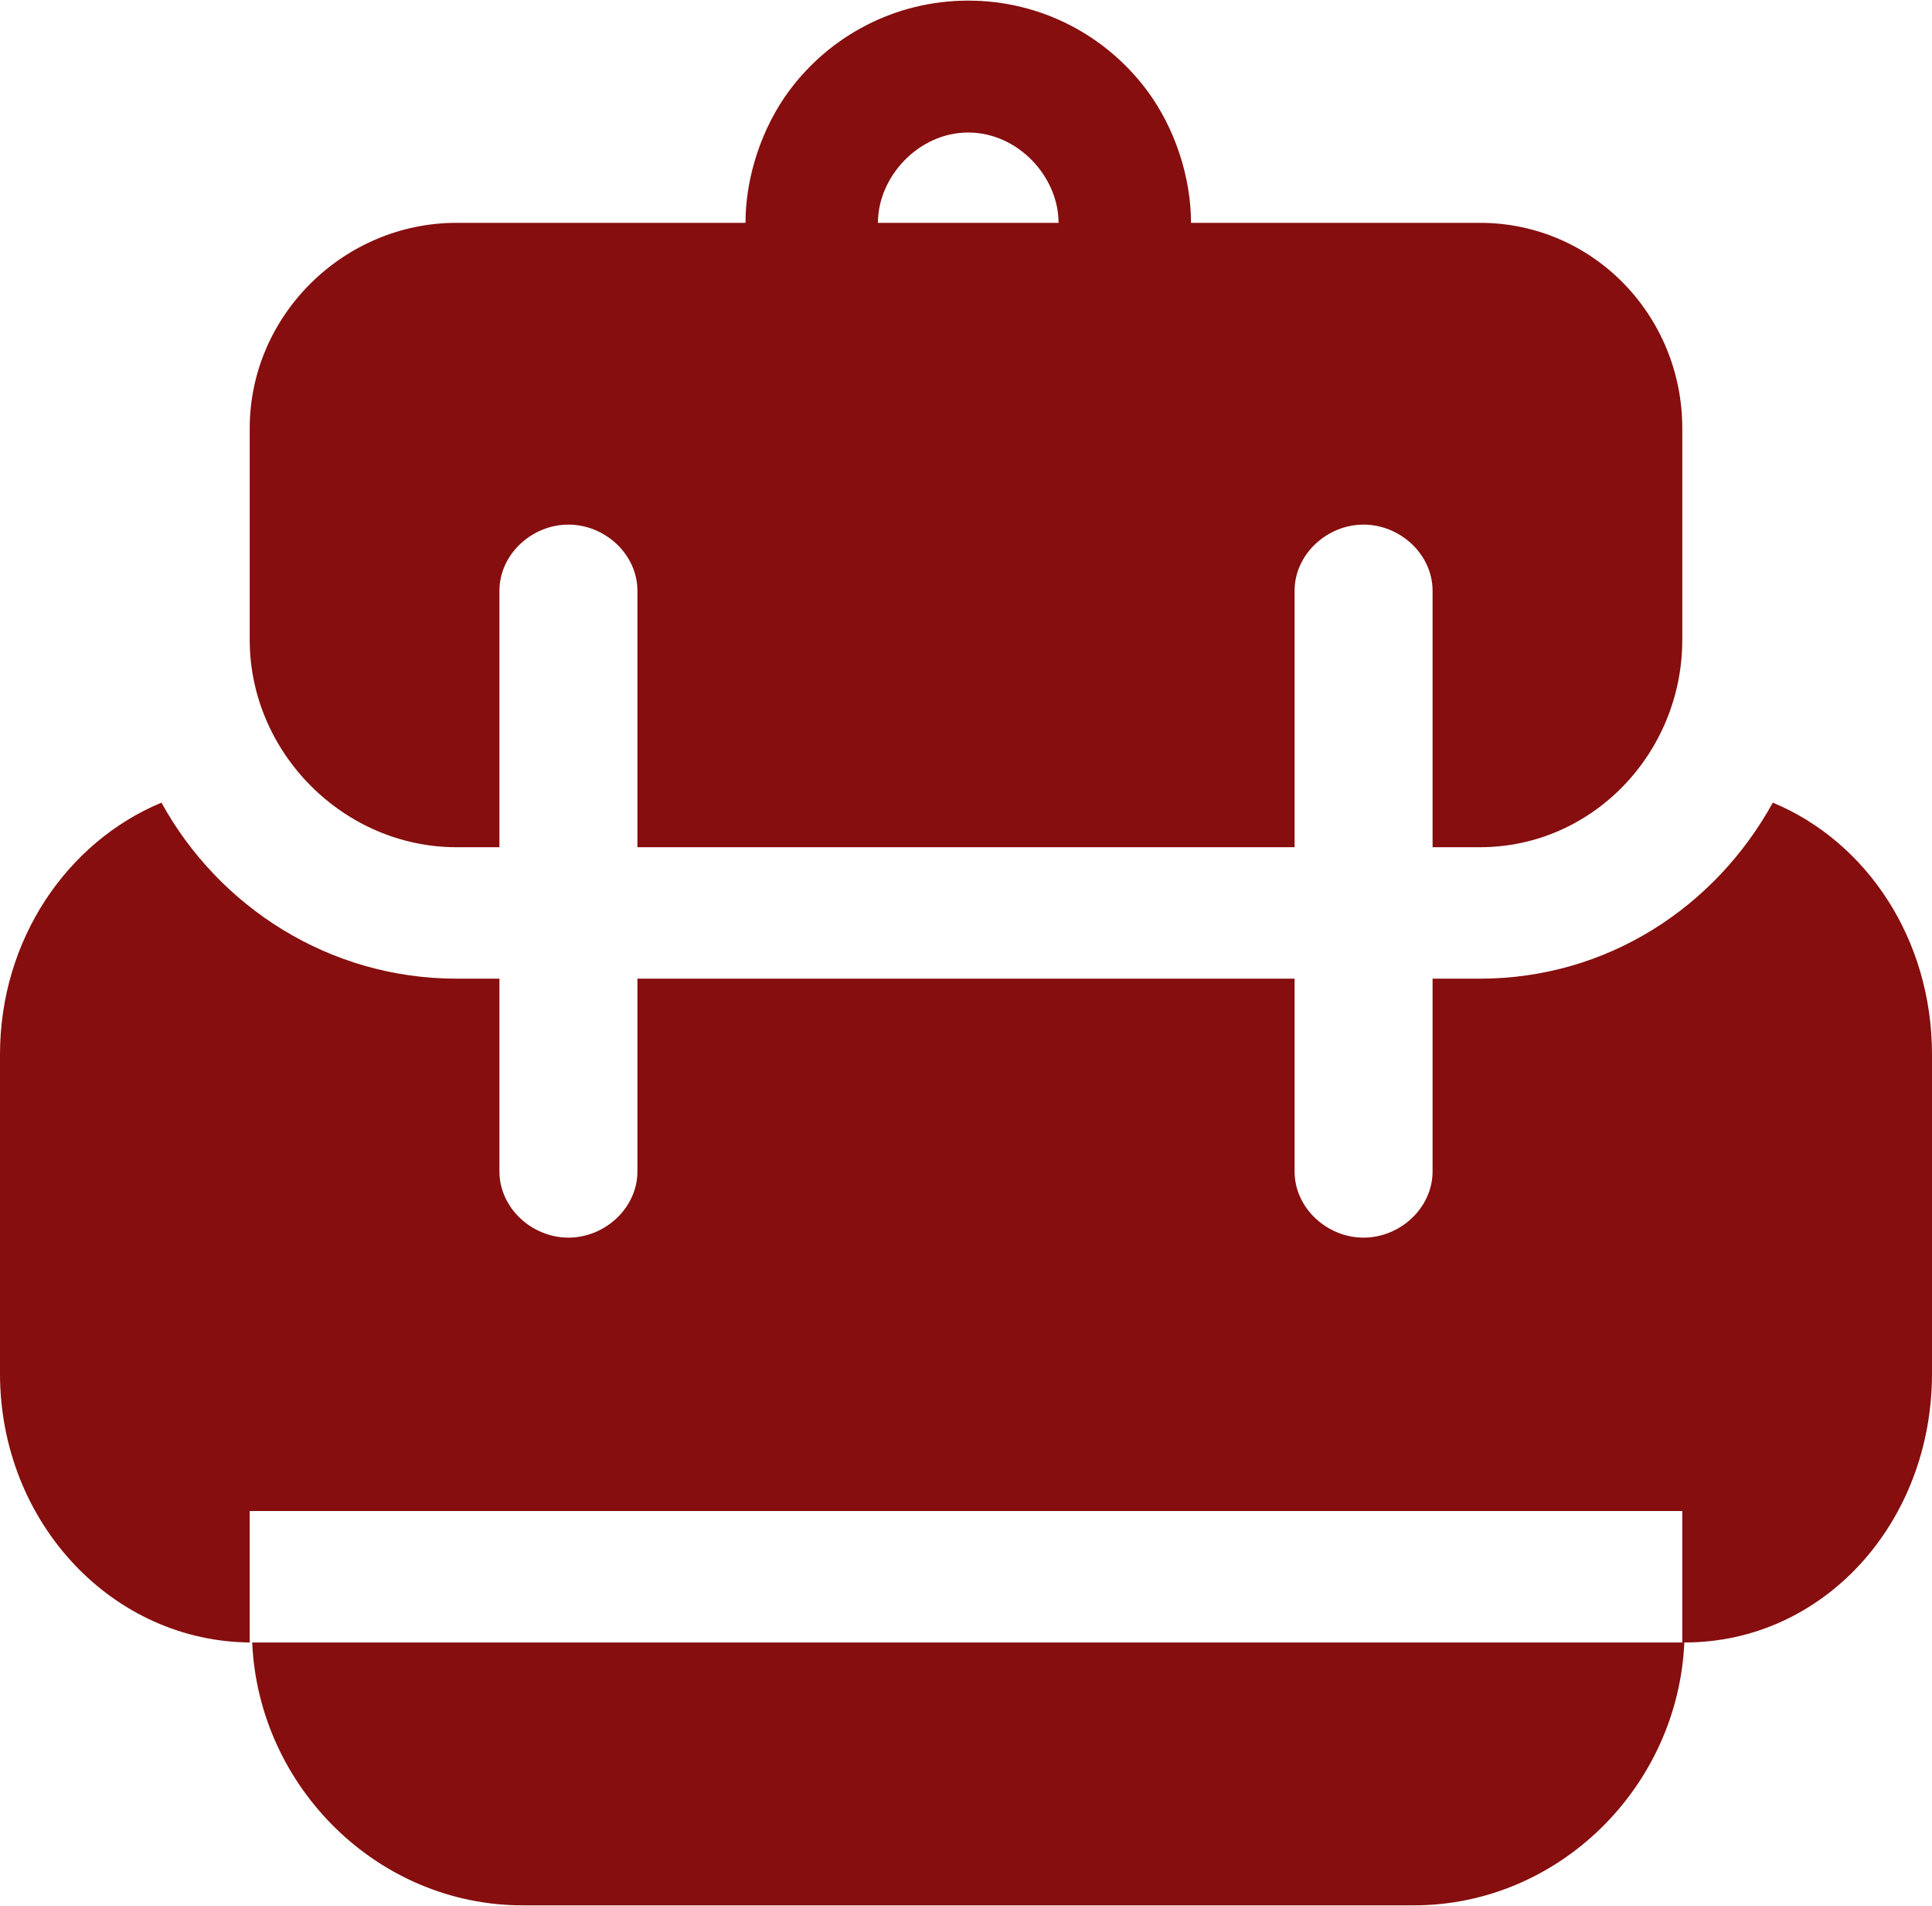
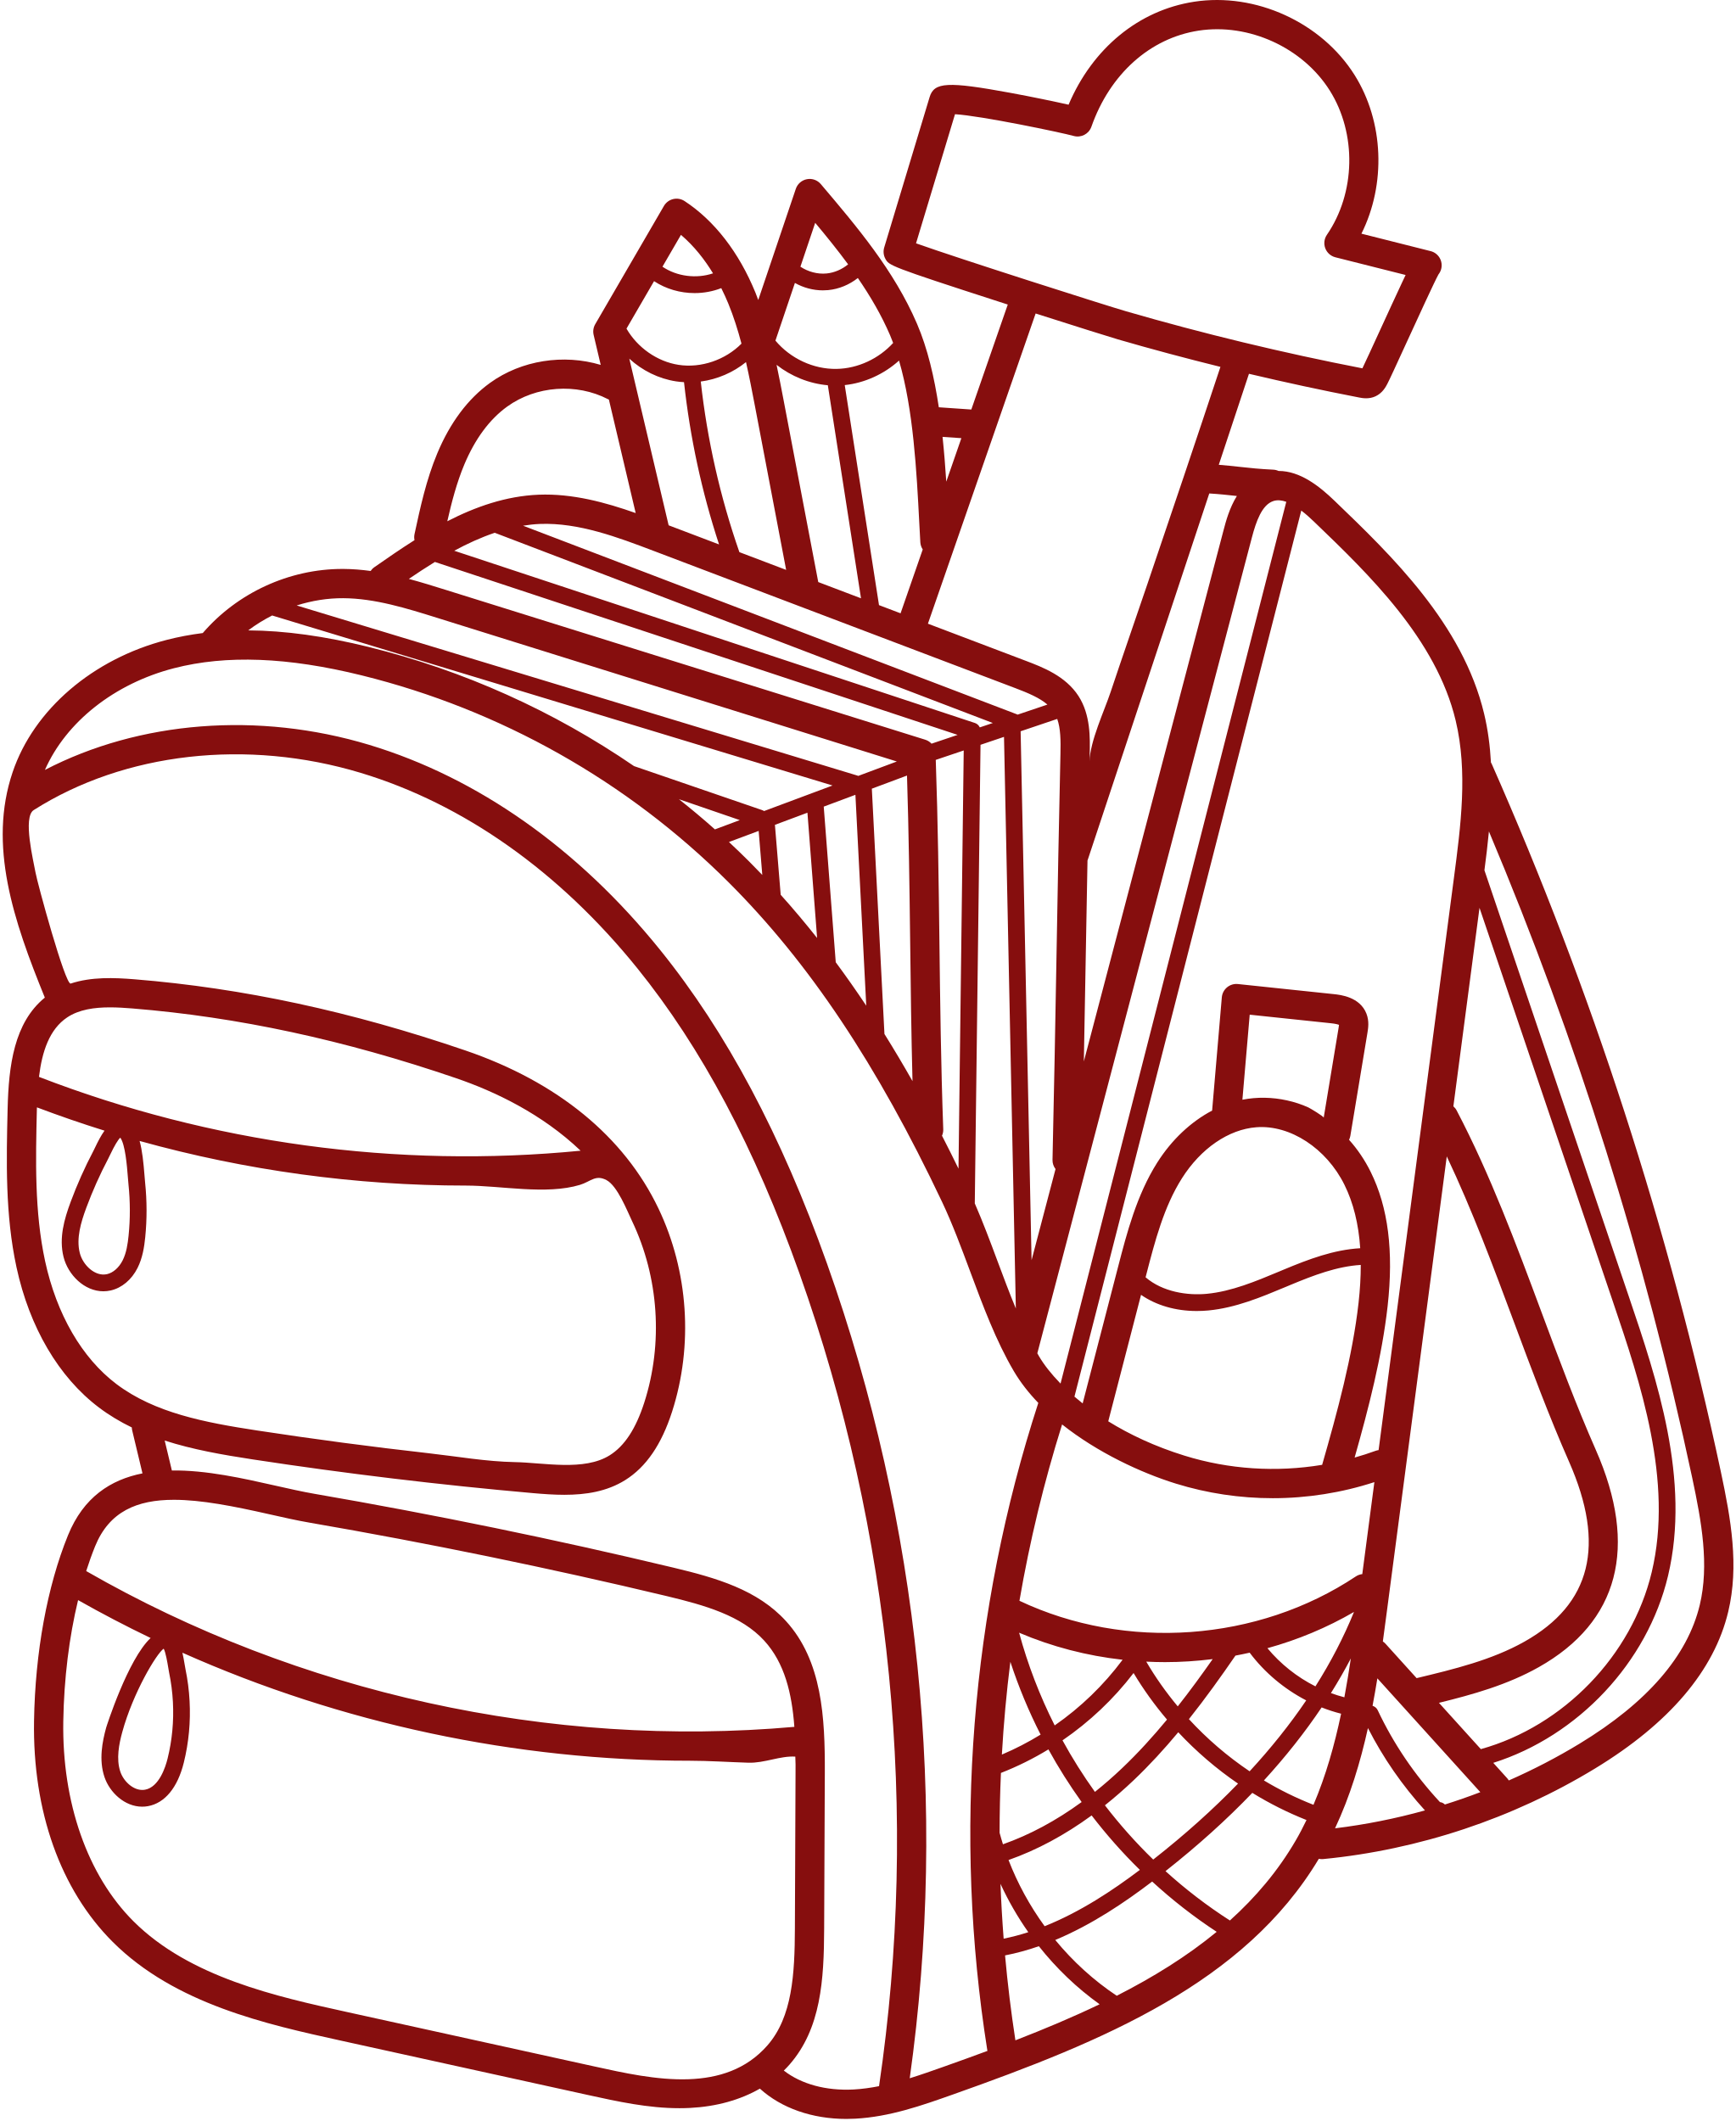
- <svg xmlns="http://www.w3.org/2000/svg" width="294" height="290" viewBox="0 0 294 290" fill="none">
-   <path d="M269.775 122.122C261.043 137.995 244.573 148.905 225.212 148.905H218V160.436V178.229C218 183.795 213.064 188.309 207.498 188.309C201.932 188.309 197 183.795 197 178.229V148.905H97V178.229C97 183.795 92.065 188.309 86.501 188.309C80.935 188.309 76 183.795 76 178.229V160.436V148.905H69.474C50.113 148.905 33.302 137.995 24.569 122.122C10.191 128.106 0 142.981 0 160.437V208.994C0 231.668 17.165 249.906 38.326 249.906H38V248.387V229.906H256V248.387V249.906H256.358C277.519 249.906 294 231.668 294 208.994V160.437C294 142.982 284.152 128.108 269.775 122.122Z" fill="#860E0E" />
-   <path d="M79.554 289.905H215.132C237.192 289.905 255.342 271.905 256.31 249.905H38.376C39.344 271.905 57.494 289.905 79.554 289.905Z" fill="#860E0E" />
-   <path d="M113.445 33.905H69.474C52.299 33.905 38 47.992 38 65.167V97.351C38 114.526 52.299 128.906 69.474 128.906H76V89.901C76 84.333 80.935 79.821 86.501 79.821C92.065 79.821 97 84.333 97 89.901V128.905H197V89.901C197 84.333 201.932 79.821 207.498 79.821C213.064 79.821 218 84.333 218 89.901V128.905H225.212C242.387 128.905 256 114.525 256 97.35V65.167C256 47.992 242.387 33.905 225.212 33.905H181.24C181.24 26.905 178.761 19.446 174.578 13.808C168.396 5.477 158.489 0.094 147.341 0.094C136.194 0.094 126.288 5.463 120.107 13.793C115.924 19.433 113.445 26.905 113.445 33.905ZM161.086 33.905H133.6C133.6 26.905 139.764 20.164 147.341 20.164C154.92 20.164 161.086 26.905 161.086 33.905Z" fill="#860E0E" />
+ <svg xmlns="http://www.w3.org/2000/svg" width="558" height="682" viewBox="0 0 558 682" fill="none">
+   <path d="M553.274 473.221C536.624 395.165 511.829 318.57 479.579 245.562C479.517 245.426 479.434 245.312 479.361 245.182C479.07 239.927 478.405 234.677 477.167 229.504C470.269 200.623 447.403 178.64 429.027 160.982C424.208 156.351 418.033 151.423 411.068 151.433C410.537 151.194 409.96 151.043 409.342 151.017C405.032 150.82 401.867 150.477 398.519 150.108C396.424 149.879 394.288 149.65 391.855 149.453L401.56 120.192C413.313 122.968 425.144 125.525 436.986 127.818C437.49 127.917 438.285 128.067 439.226 128.067C439.678 128.067 440.162 128.031 440.661 127.937C440.671 127.937 440.681 127.932 440.692 127.932C441.243 127.823 441.778 127.646 442.267 127.418C444.497 126.378 445.542 124.397 446.046 123.436C446.743 122.11 448.869 117.479 452.279 110.04C455.871 102.206 461.23 90.516 462.493 88.234C462.893 87.73 463.195 87.137 463.366 86.477C464.011 83.966 462.503 81.409 460.003 80.754C459.977 80.748 459.951 80.743 459.925 80.738L437.719 75.134C445.646 59.28 444.97 39.163 435.509 24.109C424.874 7.194 403.66 -2.5 383.902 0.561C366.077 3.311 351.252 15.569 343.564 33.663C339.088 32.66 331.868 31.142 324.767 29.837C304.692 26.147 300.341 26.381 298.886 31.215L284.284 79.584C283.92 80.79 284.055 82.11 284.658 83.212C285.818 85.354 285.968 85.624 321.321 97.055C322.215 97.346 323.114 97.632 324.014 97.923L312.292 131.68L301.844 130.958C300.398 121.325 298.236 112.031 294.826 104.099C287.471 86.976 275.489 72.858 263.902 59.197C262.805 57.902 261.095 57.299 259.432 57.622C257.768 57.939 256.401 59.129 255.861 60.735L243.79 96.463C243.489 95.667 243.203 94.872 242.881 94.082C237.568 81.107 229.688 70.934 220.102 64.655C219.021 63.943 217.701 63.714 216.443 64.01C215.185 64.307 214.109 65.107 213.459 66.225L191.372 104.249C190.769 105.294 190.587 106.521 190.863 107.696L193.139 117.333C181.241 113.767 167.679 115.8 157.568 123.103C150.436 128.254 144.718 135.891 140.581 145.798C137.046 154.261 135.128 163.15 133.272 171.748C133.132 172.408 133.142 173.063 133.267 173.686C128.698 176.577 124.373 179.576 120.339 182.393C119.861 182.726 119.476 183.142 119.164 183.594C116.295 183.199 113.389 182.96 110.431 182.939C110.312 182.939 110.197 182.939 110.078 182.939C92.986 182.939 76.337 190.617 65.192 203.555C61.205 204.065 57.337 204.787 53.6 205.754C29.839 211.877 10.86 228.168 4.066 248.27C-3.882 271.776 4.306 295.984 14.416 320.779C4.513 328.847 2.782 342.674 2.45 356.522C2.05 373.239 1.639 390.528 5.304 407.479C9.478 426.801 18.881 442.806 31.767 452.547C35.12 455.084 38.676 457.195 42.382 458.993C42.387 459.316 42.429 459.638 42.507 459.965L45.808 473.756C35.599 475.778 26.84 481.403 21.86 493.67C15.18 510.107 11.302 531.289 10.944 553.319C10.46 582.393 19.448 607.64 36.243 624.415C56.277 644.422 85.792 650.915 109.506 656.134L189.028 673.636C198.535 675.726 208.334 677.883 218.455 677.883C219.598 677.883 220.747 677.857 221.896 677.795C230.348 677.368 237.994 675.222 244.315 671.593C251.213 677.862 261.111 681.335 272.115 681.335C273.051 681.335 274.002 681.309 274.953 681.257C286.088 680.664 296.417 677.004 306.408 673.465C354.751 656.337 400.11 637.623 424.027 597.686C424.338 597.753 424.666 597.795 424.999 597.795C425.155 597.795 425.305 597.79 425.461 597.774C456.198 594.785 486.389 584.727 512.78 568.685C536.707 554.13 551.132 537.163 555.649 518.247C559.174 503.495 556.538 488.529 553.274 473.221ZM460.18 89.809C459.894 89.897 459.587 89.96 459.27 89.991C459.582 89.96 459.884 89.897 460.18 89.809ZM422.503 167.766C439.995 184.571 461.76 205.494 468.019 231.693C471.954 248.15 469.661 265.549 467.447 282.375L443.239 466.271C442.911 466.317 442.584 466.39 442.262 466.51C440.042 467.321 437.796 468.038 435.53 468.677C440.027 452.802 444.325 436.173 446.14 419.991C448.115 402.333 446.332 388.199 440.681 376.789C438.795 372.974 436.44 369.517 433.742 366.497C433.929 366.107 434.08 365.696 434.153 365.244L439.642 332.158C439.891 330.64 440.271 328.348 439.33 325.936C437.23 320.54 430.935 319.88 428.871 319.661L398.015 316.413C396.752 316.277 395.499 316.662 394.527 317.463C393.55 318.268 392.941 319.433 392.832 320.686L389.713 357.104C382.914 360.685 376.739 366.445 372.055 373.842C365.459 384.27 362.283 396.532 359.481 407.344L348.092 451.258C347.172 450.531 346.283 449.803 345.435 449.07C345.446 449.028 345.472 448.997 345.482 448.956L418.381 164.169C419.873 165.307 421.287 166.591 422.503 167.766ZM465.16 371.841C473.326 389.073 480.172 407.407 486.815 425.252C492.336 440.082 498.043 455.417 504.468 469.998C516.299 496.841 511.605 515.773 490.121 527.869C479.605 533.79 467.395 536.732 455.585 539.57C455.548 539.58 455.512 539.601 455.475 539.612L445.438 528.514C445.188 528.238 444.902 528.004 444.606 527.807C445.043 524.651 445.453 521.538 445.854 518.471L465.16 371.841ZM422.93 542.242C417.019 539.263 411.717 535.063 407.496 529.974C417.212 527.287 426.589 523.393 435.327 518.315C432.027 526.419 427.894 534.398 422.93 542.242ZM434.319 533.249C433.7 537.397 433.019 541.577 432.234 545.761C430.774 545.376 429.334 544.924 427.915 544.404C430.223 540.714 432.364 536.997 434.319 533.249ZM327.658 524.994C338.267 529.522 349.506 532.417 360.931 533.691C354.849 541.857 347.447 549 339.099 554.801C334.306 545.298 330.454 535.308 327.658 524.994ZM334.571 557.758C330.589 560.202 326.426 562.354 322.116 564.178C322.688 554.203 323.593 544.248 324.845 534.341C327.481 542.393 330.735 550.226 334.571 557.758ZM364.461 537.953C367.616 543.23 371.229 548.235 375.211 552.929C370.704 558.377 365.911 563.669 360.708 568.607C357.854 571.32 354.958 573.836 352.032 576.176C348.232 570.868 344.744 565.337 341.61 559.604C350.301 553.652 358.051 546.328 364.461 537.953ZM368.541 534.294C370.548 534.393 372.559 534.45 374.566 534.45C379.691 534.45 384.812 534.112 389.895 533.478C386.335 538.556 382.618 543.666 378.662 548.677C374.904 544.165 371.499 539.357 368.541 534.294ZM366.483 601.257C357.786 607.822 347.395 614.756 335.866 619.367C331.094 612.807 327.169 605.639 324.258 598.086C333.391 594.868 342.327 590.07 350.977 583.749C355.728 589.935 360.905 595.793 366.483 601.257ZM355.244 580.49C358.337 578.021 361.394 575.365 364.409 572.506C369.581 567.593 374.353 562.369 378.828 557C384.604 563.185 391.065 568.732 398.046 573.509C389.973 581.852 380.882 590.003 370.776 597.935C365.178 592.503 359.99 586.671 355.244 580.49ZM382.254 552.784C387.619 546.037 392.552 539.133 397.214 532.355C398.743 532.069 400.266 531.752 401.789 531.414C406.581 537.803 412.866 543.068 419.967 546.754C414.717 554.499 408.645 562.104 401.773 569.553C394.641 564.755 388.076 559.11 382.254 552.784ZM327.767 514.728C331.068 495.552 335.647 476.599 341.48 458.026C352.853 467.056 366.836 473.569 378.044 477.046C388.149 480.181 398.685 481.74 409.217 481.74C420.273 481.74 431.33 480.004 441.882 476.573L437.994 506.146C437.282 506.229 436.58 506.458 435.946 506.879C404.393 527.89 362.023 530.936 327.767 514.728ZM400.869 337.07C401.181 333.473 401.487 329.871 401.799 326.268L427.889 329.018C429.396 329.174 430.15 329.398 430.514 329.543C430.483 329.891 430.405 330.359 430.358 330.619C428.762 340.241 427.182 349.79 425.586 359.401C425.659 358.991 421.142 356.309 420.611 356.069C418.423 355.082 416.12 354.338 413.771 353.824C409.082 352.789 404.17 352.685 399.45 353.611C399.928 348.101 400.401 342.585 400.869 337.07ZM403.941 362.463C414.795 361.621 426.459 369.252 432.255 380.958C435.125 386.759 436.804 393.517 437.329 401.361C428.798 401.85 420.804 404.875 412.71 408.249L411.229 408.872C403.728 412.007 395.967 415.256 388.014 416.02C381.823 416.618 373.812 415.443 368.323 410.707L368.583 409.704C371.343 399.058 374.197 388.054 380.008 378.874C386.085 369.268 395.031 363.134 403.941 362.463ZM384.77 421.551C386.007 421.551 387.26 421.494 388.528 421.374C397.292 420.527 405.433 417.122 413.303 413.832L414.779 413.213C422.374 410.047 429.838 407.204 437.505 406.731C437.505 410.562 437.277 414.622 436.793 418.941C434.87 436.074 429.958 454.055 425.092 471.001V471.011C410.376 473.455 395.13 472.498 380.83 468.059C371.291 465.106 363.114 461.228 356.32 457.018L366.862 416.353C371.702 419.711 377.945 421.551 384.77 421.551ZM402.496 172.844C403.842 167.724 405.713 162.328 409.378 161.117C410.683 160.686 412.107 160.837 413.557 161.356L340.981 444.885C337.955 441.777 335.626 438.778 334.057 436.106C333.875 435.794 333.703 435.456 333.516 435.139L402.496 172.844ZM302.036 302.773C301.807 283.94 301.563 264.473 300.861 244.34L309.849 241.309L308.17 375.781C306.413 372.173 304.645 368.639 302.868 365.187C303.143 364.558 303.294 363.872 303.268 363.144C302.514 342.346 302.27 322.229 302.036 302.773ZM315.25 239.49L322.803 236.938L326.608 420.745C324.534 415.75 322.605 410.583 320.713 405.504C318.415 399.323 316.04 392.992 313.409 386.947L315.25 239.49ZM146.044 177.091C150.234 174.82 154.585 172.824 159.06 171.311L319.205 232.478L315.016 233.892C314.709 233.242 314.174 232.712 313.461 232.478L146.044 177.091ZM168.173 169.039C169.966 168.753 171.765 168.54 173.584 168.473C186.06 167.979 198.753 172.813 209.992 177.076L326.462 221.276C330.553 222.83 334.213 224.353 336.76 226.557L327.169 229.79C327.096 229.754 327.034 229.718 326.961 229.686L168.173 169.039ZM202.33 115.327C206.488 119.147 211.744 121.772 217.378 122.63C218.221 122.76 219.068 122.838 219.92 122.885C221.849 140.611 225.618 158.118 231.185 175.059L214.977 168.909L202.33 115.327ZM263.081 187.16L251.952 128.753C251.234 124.969 250.496 121.143 249.675 117.312C254.395 121.019 260.206 123.363 266.158 123.878L276.825 192.379L263.081 187.16ZM339.915 231.168C341.007 234.256 341.048 238.113 340.949 242.401C340.44 264.431 340.05 286.388 339.676 307.617C339.296 328.893 338.906 350.892 338.397 372.958C338.371 374.066 338.745 375.084 339.369 375.9L331.665 405.203L328.146 235.139L339.915 231.168ZM397.495 159.464C397.552 159.469 397.615 159.475 397.672 159.48C395.275 163.347 394.116 167.714 393.399 170.453L348.471 341.307C348.684 330.001 348.887 318.793 349.079 307.784C349.261 297.554 349.448 287.147 349.646 276.657C349.672 276.595 349.703 276.543 349.724 276.475L388.799 158.669C392.068 158.872 394.724 159.158 397.495 159.464ZM294.519 78.238L307.047 36.725C315.312 37.203 341.24 42.609 345.202 43.717C347.593 44.382 350.083 43.082 350.904 40.743C356.856 23.813 369.732 12.268 385.342 9.856C401.477 7.361 418.844 15.283 427.546 29.12C436.242 42.958 435.863 62.03 426.615 75.503C425.747 76.772 425.55 78.388 426.095 79.828C426.636 81.268 427.852 82.349 429.344 82.729L451.925 88.421C451.577 89.154 451.203 89.949 450.808 90.786C448.733 95.21 446.108 100.933 443.728 106.115C441.394 111.21 438.992 116.449 438.03 118.435C412.403 113.455 386.844 107.285 362.044 100.091C355.333 98.147 307.998 83.056 294.519 78.238ZM309.095 140.891L304.24 154.879C303.933 150.154 303.554 145.315 303.044 140.475L309.095 140.891ZM332.97 100.803C346.012 104.972 357.147 108.465 359.418 109.125C370.283 112.28 381.292 115.223 392.385 117.967C384.671 141.234 376.838 164.455 368.952 187.659C365.007 199.267 360.978 210.843 357.095 222.471C355.021 228.688 350.452 238.331 350.306 244.839C350.327 244.096 350.337 243.358 350.353 242.619C350.478 237.234 350.649 229.868 346.761 223.823C342.582 217.336 335.195 214.534 329.799 212.48L298.34 200.545L332.97 100.803ZM295.559 168.072C295.673 170.23 295.782 172.33 295.897 174.362C295.944 175.22 296.23 176.005 296.671 176.675L289.545 197.208L282.61 194.573L271.595 123.826C278.031 123.139 284.232 120.291 289.051 115.945C293.662 131.711 294.706 151.589 295.559 168.072ZM262.098 71.652C265.737 75.997 269.319 80.431 272.682 85.001C270.712 86.617 268.258 87.693 265.753 87.932C262.847 88.213 259.796 87.386 257.342 85.754L262.098 71.652ZM249.337 109.453L255.575 90.978C258.309 92.517 261.428 93.364 264.573 93.364C265.139 93.364 265.706 93.338 266.267 93.286C269.755 92.948 273.077 91.55 275.811 89.393C279.824 95.236 283.4 101.333 286.181 107.815C286.525 108.611 286.842 109.442 287.159 110.274C282.558 115.321 275.832 118.497 269.007 118.617C261.527 118.773 254.083 115.238 249.306 109.515C249.316 109.494 249.326 109.473 249.337 109.453ZM242.714 130.51L252.757 183.246L237.724 177.538C231.538 159.787 227.369 141.364 225.306 122.682C230.603 121.975 235.686 119.797 239.85 116.434C240.911 121.123 241.825 125.853 242.714 130.51ZM218.938 75.519C223.247 79.184 226.61 83.566 229.246 87.891C223.923 89.694 217.623 88.904 212.991 85.754L218.938 75.519ZM210.288 90.407C214.13 92.933 218.725 94.243 223.325 94.243C226.252 94.243 229.173 93.713 231.897 92.647C232.77 94.394 233.534 96.083 234.179 97.653C235.874 101.791 237.23 106.105 238.395 110.492C233.249 115.711 225.415 118.43 218.189 117.318C211.297 116.267 204.918 111.74 201.425 105.668L210.288 90.407ZM149.256 149.427C152.724 141.141 157.371 134.846 163.078 130.729C172.331 124.049 185.347 123.098 195.473 128.353C195.572 128.4 195.671 128.426 195.765 128.473L204.383 164.974C194.647 161.544 184.115 158.648 173.21 159.069C162.663 159.49 152.828 162.973 143.814 167.61C145.223 161.403 146.85 155.191 149.256 149.427ZM139.822 180.694L307.889 236.298L299.504 239.126C298.964 238.554 298.288 238.107 297.498 237.858L143.351 189.686C139.437 188.46 135.476 187.223 131.448 186.146C134.135 184.317 136.932 182.471 139.822 180.694ZM293.381 347.633C290.413 342.398 287.408 337.351 284.362 332.475L280.308 253.598L291.614 249.377C292.191 267.737 292.419 285.587 292.632 302.887C292.804 317.421 292.986 332.335 293.381 347.633ZM110.374 192.348C120.542 192.41 130.709 195.592 140.544 198.664L288.349 244.855L275.931 249.491C275.848 249.46 275.77 249.413 275.676 249.387L95.388 194.682C100.264 193.138 105.337 192.312 110.374 192.348ZM278.514 323.378C275.296 318.549 272.027 313.897 268.705 309.411L264.843 259.368L275.026 255.568L278.514 323.378ZM87.533 197.894C87.601 197.92 87.658 197.957 87.731 197.978L267.671 252.574L245.657 260.792C245.48 260.678 245.287 260.574 245.08 260.501L203.983 246.383C203.946 246.372 203.91 246.367 203.879 246.357C178.07 228.662 149.21 215.625 118.592 208.046C104.453 204.548 91.598 202.77 79.804 202.697C82.221 200.873 84.82 199.267 87.533 197.894ZM262.712 301.608C258.891 296.79 254.998 292.153 251.005 287.714L249.15 265.226L259.603 261.322L262.712 301.608ZM243.92 267.181L245.09 281.341C243.676 279.864 242.252 278.398 240.817 276.964C238.701 274.853 236.549 272.779 234.366 270.747L243.92 267.181ZM229.859 266.687C226.096 263.334 222.234 260.101 218.288 256.982L237.854 263.703L229.859 266.687ZM21.595 327.147C25.4 324.605 30.333 323.914 35.344 323.914C37.761 323.914 40.194 324.075 42.528 324.262C76.513 327.022 110.551 334.352 146.59 346.671C159.034 350.923 174.192 358.107 186.673 370.006C127.778 375.781 67.749 367.599 12.534 346.266C13.527 338.105 15.882 330.968 21.595 327.147ZM41.343 397.296C41.067 400.015 40.646 402.869 39.419 405.296C38.25 407.604 36.378 409.252 34.408 409.699C30.582 410.567 26.616 406.788 25.639 402.837C24.49 398.195 25.977 393.122 27.755 388.329C29.745 382.96 32.111 377.663 34.788 372.579C34.954 372.257 35.167 371.82 35.411 371.305C36.825 368.348 37.917 366.502 38.676 365.811C40.282 367.994 40.833 374.991 41.103 378.422C41.176 379.352 41.244 380.189 41.311 380.865C41.878 386.344 41.894 391.874 41.343 397.296ZM37.439 445.041C26.346 436.657 18.2 422.611 14.494 405.488C11.068 389.634 11.469 372.917 11.853 356.745C11.858 356.522 11.869 356.293 11.874 356.069C19.047 358.778 26.289 361.283 33.602 363.56C32.474 365.119 31.492 367.043 30.561 368.992C30.354 369.429 30.177 369.803 30.031 370.073C27.25 375.36 24.786 380.875 22.717 386.458C20.638 392.062 18.923 398.076 20.42 404.127C21.849 409.907 27.115 415.209 33.233 415.209C34.008 415.209 34.798 415.121 35.593 414.944C39.164 414.133 42.309 411.503 44.217 407.718C45.844 404.501 46.38 400.919 46.691 397.837C47.274 392.051 47.263 386.151 46.66 380.309C46.598 379.669 46.535 378.884 46.463 378.001C46.14 373.915 45.756 369.995 44.882 366.871C79.003 376.363 114.366 381.218 149.787 381.218C161.067 381.218 175.632 384.27 186.46 380.989C189.927 379.934 191.471 377.585 195 379.461C198.514 381.322 201.597 389.239 203.229 392.665C211.832 410.707 213.256 431.973 207.138 451.004C204.435 459.409 200.807 464.95 196.035 467.939C187.791 473.106 174.878 470.304 165.558 470.138C156.394 469.972 146.99 468.319 137.888 467.29C119.445 465.21 101.043 462.772 82.694 459.97C65.847 457.397 49.712 454.32 37.439 445.041ZM30.572 497.21C35.131 485.993 44.056 482.255 55.923 482.255C64.667 482.255 75.016 484.288 86.379 486.855C91.011 487.9 95.383 488.888 99.448 489.59C137.81 496.212 176.459 504.16 214.317 513.21C226.657 516.163 238.343 519.484 245.724 527.557C252.269 534.72 254.603 544.462 255.398 555.263C176.843 562.234 96.095 544.462 27.713 505.169C28.597 502.408 29.548 499.742 30.572 497.21ZM53.88 565.467C53.205 568.202 51.141 574.647 46.629 575.474C43.255 576.098 39.793 572.979 38.686 569.683C37.288 565.535 38.291 560.69 39.315 556.932C42.772 544.316 50.304 531.695 52.633 530.12C53.288 531.352 53.849 534.751 54.073 536.103C54.187 536.789 54.286 537.382 54.374 537.829C55.014 540.911 55.419 544.077 55.591 547.248C55.918 553.428 55.346 559.557 53.88 565.467ZM221.428 668.568C211.219 668.932 200.401 666.504 191.045 664.446C190.899 664.415 111.528 646.949 111.528 646.949C89.01 641.995 60.981 635.825 42.892 617.761C28.129 603.019 19.916 579.591 20.347 553.475C20.571 539.736 22.229 526.408 25.103 514.51C32.739 518.829 40.521 522.894 48.428 526.694C41.103 533.519 34.205 555.253 34.133 555.508C32.901 560.004 31.726 565.873 33.587 571.393C35.266 576.373 40.095 580.932 45.719 580.932C46.333 580.932 46.962 580.88 47.596 580.76C53.023 579.768 57.108 574.793 59.099 566.756C60.685 560.332 61.314 553.673 60.955 546.962C60.773 543.521 60.331 540.085 59.64 536.742C59.557 536.347 59.474 535.827 59.375 535.23C59.151 533.883 58.923 532.605 58.647 531.425C109.802 554.213 165.854 566.159 221.854 566.159C227.749 566.159 234.418 566.601 240.609 566.793C245.849 566.954 250.782 564.537 255.705 564.833C255.809 566.533 255.788 568.243 255.777 569.959L255.569 620.136C255.507 634.681 254.785 648.503 246.722 657.709C239.933 665.459 230.946 668.225 221.428 668.568ZM282.626 670.798C279.912 671.333 277.189 671.718 274.454 671.869C265.581 672.337 257.607 670.143 252.009 665.787C252.627 665.179 253.23 664.555 253.802 663.905C264.006 652.256 264.911 636.573 264.978 620.178L265.191 570C265.264 552.332 264.36 534.013 252.669 521.221C243.494 511.172 230.327 507.373 216.505 504.067C178.449 494.965 139.609 486.98 101.049 480.321C97.223 479.661 92.966 478.699 88.454 477.681C78.229 475.373 66.346 472.685 55.258 472.826L52.95 463.199C61.906 466.099 71.487 467.778 81.27 469.27C111.076 473.818 141.407 477.468 171.416 480.113C174.738 480.404 178.106 480.649 181.449 480.649C188.336 480.649 195.104 479.62 201.03 475.908C207.757 471.692 212.685 464.488 216.095 453.883C222.935 432.587 221.345 408.8 211.718 388.615C200.682 365.468 179.208 347.882 149.631 337.772C112.849 325.198 78.062 317.712 43.287 314.89C36.706 314.359 29.407 314.058 22.728 316.257C20.992 316.828 11.968 283.773 11.406 280.493C10.803 276.964 7.242 262.762 10.834 260.48C40.069 241.923 79.383 237.458 116.004 248.519C149.049 258.505 179.78 280.207 204.866 311.287C225.597 336.966 242.657 369.065 257.02 409.429C286.712 492.854 295.554 583.198 282.626 670.798ZM303.263 664.602C299.717 665.86 296.12 667.128 292.492 668.256C304.812 580.365 295.647 489.902 265.883 406.268C251.156 364.896 233.592 331.893 212.186 305.377C185.909 272.821 153.587 250.048 118.728 239.511C83.006 228.725 44.789 231.807 14.442 247.568C21.226 232.161 36.752 219.81 55.949 214.861C72.76 210.526 92.513 211.285 116.331 217.174C160.911 228.21 201.659 251.186 234.174 283.623C260.097 309.494 281.95 342.211 302.946 386.593C306.22 393.522 309.105 401.278 311.902 408.784C315.983 419.757 320.203 431.105 325.947 440.872C328.084 444.506 330.766 447.916 333.828 451.102C312.11 517.94 306.434 589.842 317.433 659.253C317.448 659.326 317.474 659.388 317.485 659.455C312.791 661.197 308.045 662.907 303.263 664.602ZM321.815 570.083C327.117 568.009 332.227 565.473 337.082 562.515C340.305 568.368 343.871 574.018 347.764 579.44C339.551 585.434 331.094 589.977 322.465 593.023C322.075 591.796 321.721 590.559 321.383 589.322C321.389 582.907 321.529 576.493 321.815 570.083ZM321.669 605.743C324.175 611.175 327.169 616.383 330.615 621.285C328.022 622.127 325.376 622.824 322.688 623.375C322.236 617.501 321.888 611.627 321.669 605.743ZM326.467 656.056C325.069 646.99 323.962 637.888 323.14 628.755C326.857 628.033 330.48 627.024 334.005 625.797C339.624 632.898 346.205 639.214 353.539 644.464C344.884 648.622 335.803 652.433 326.467 656.056ZM359.049 641.73C351.632 636.791 344.968 630.704 339.281 623.796C351.107 618.847 361.649 611.689 370.439 605.005C376.895 610.931 383.824 616.347 391.179 621.171C381.635 629.036 370.787 635.757 359.049 641.73ZM416.572 591.838C410.875 601.61 403.717 610.062 395.431 617.522C388.086 612.807 381.162 607.495 374.727 601.657C385.071 593.496 394.387 585.101 402.641 576.493C408.188 579.908 414.02 582.834 420.06 585.226C418.974 587.471 417.83 589.686 416.572 591.838ZM422.301 580.329C416.785 578.166 411.452 575.552 406.368 572.495C413.381 564.828 419.572 557 424.926 549.015C426.969 549.826 429.058 550.497 431.184 551.037C429.084 561.054 426.288 570.977 422.301 580.329ZM429.235 587.887C434.075 577.579 437.37 566.653 439.813 555.653C444.726 565.27 450.875 574.148 458.147 582.133C448.661 584.768 438.987 586.702 429.235 587.887ZM464.557 580.23C464.13 579.814 463.585 579.534 462.976 579.466C454.81 570.697 448.078 560.768 442.953 549.909C442.615 549.192 442.002 548.708 441.295 548.495C441.856 545.543 442.371 542.601 442.844 539.669L475.946 576.264C472.193 577.699 468.393 579.019 464.557 580.23ZM462.644 547.539C473.539 544.862 484.59 541.779 494.737 536.066C520.484 521.564 526.826 497.408 513.076 466.203C506.761 451.877 501.105 436.672 495.631 421.972C487.533 400.212 479.158 377.709 468.336 357.062C468.06 356.537 467.696 356.101 467.281 355.732L475.681 291.908L518.69 418.889C527.325 444.381 538.064 476.095 531.057 505.501C524.653 532.355 502.685 555.024 476.112 562.426L462.644 547.539ZM546.501 516.064C542.586 532.449 529.596 547.45 507.889 560.649C500.58 565.093 492.959 569.038 485.11 572.495C484.97 572.272 484.814 572.048 484.627 571.84L480.11 566.84C507.364 558.221 529.648 534.585 536.286 506.749C543.652 475.835 532.637 443.305 523.785 417.164L477.266 279.828C477.796 275.768 478.306 271.594 478.711 267.347C506.943 334.32 528.92 404.137 544.073 475.186C547.104 489.397 549.568 503.219 546.501 516.064Z" fill="#860E0E" />
</svg>
